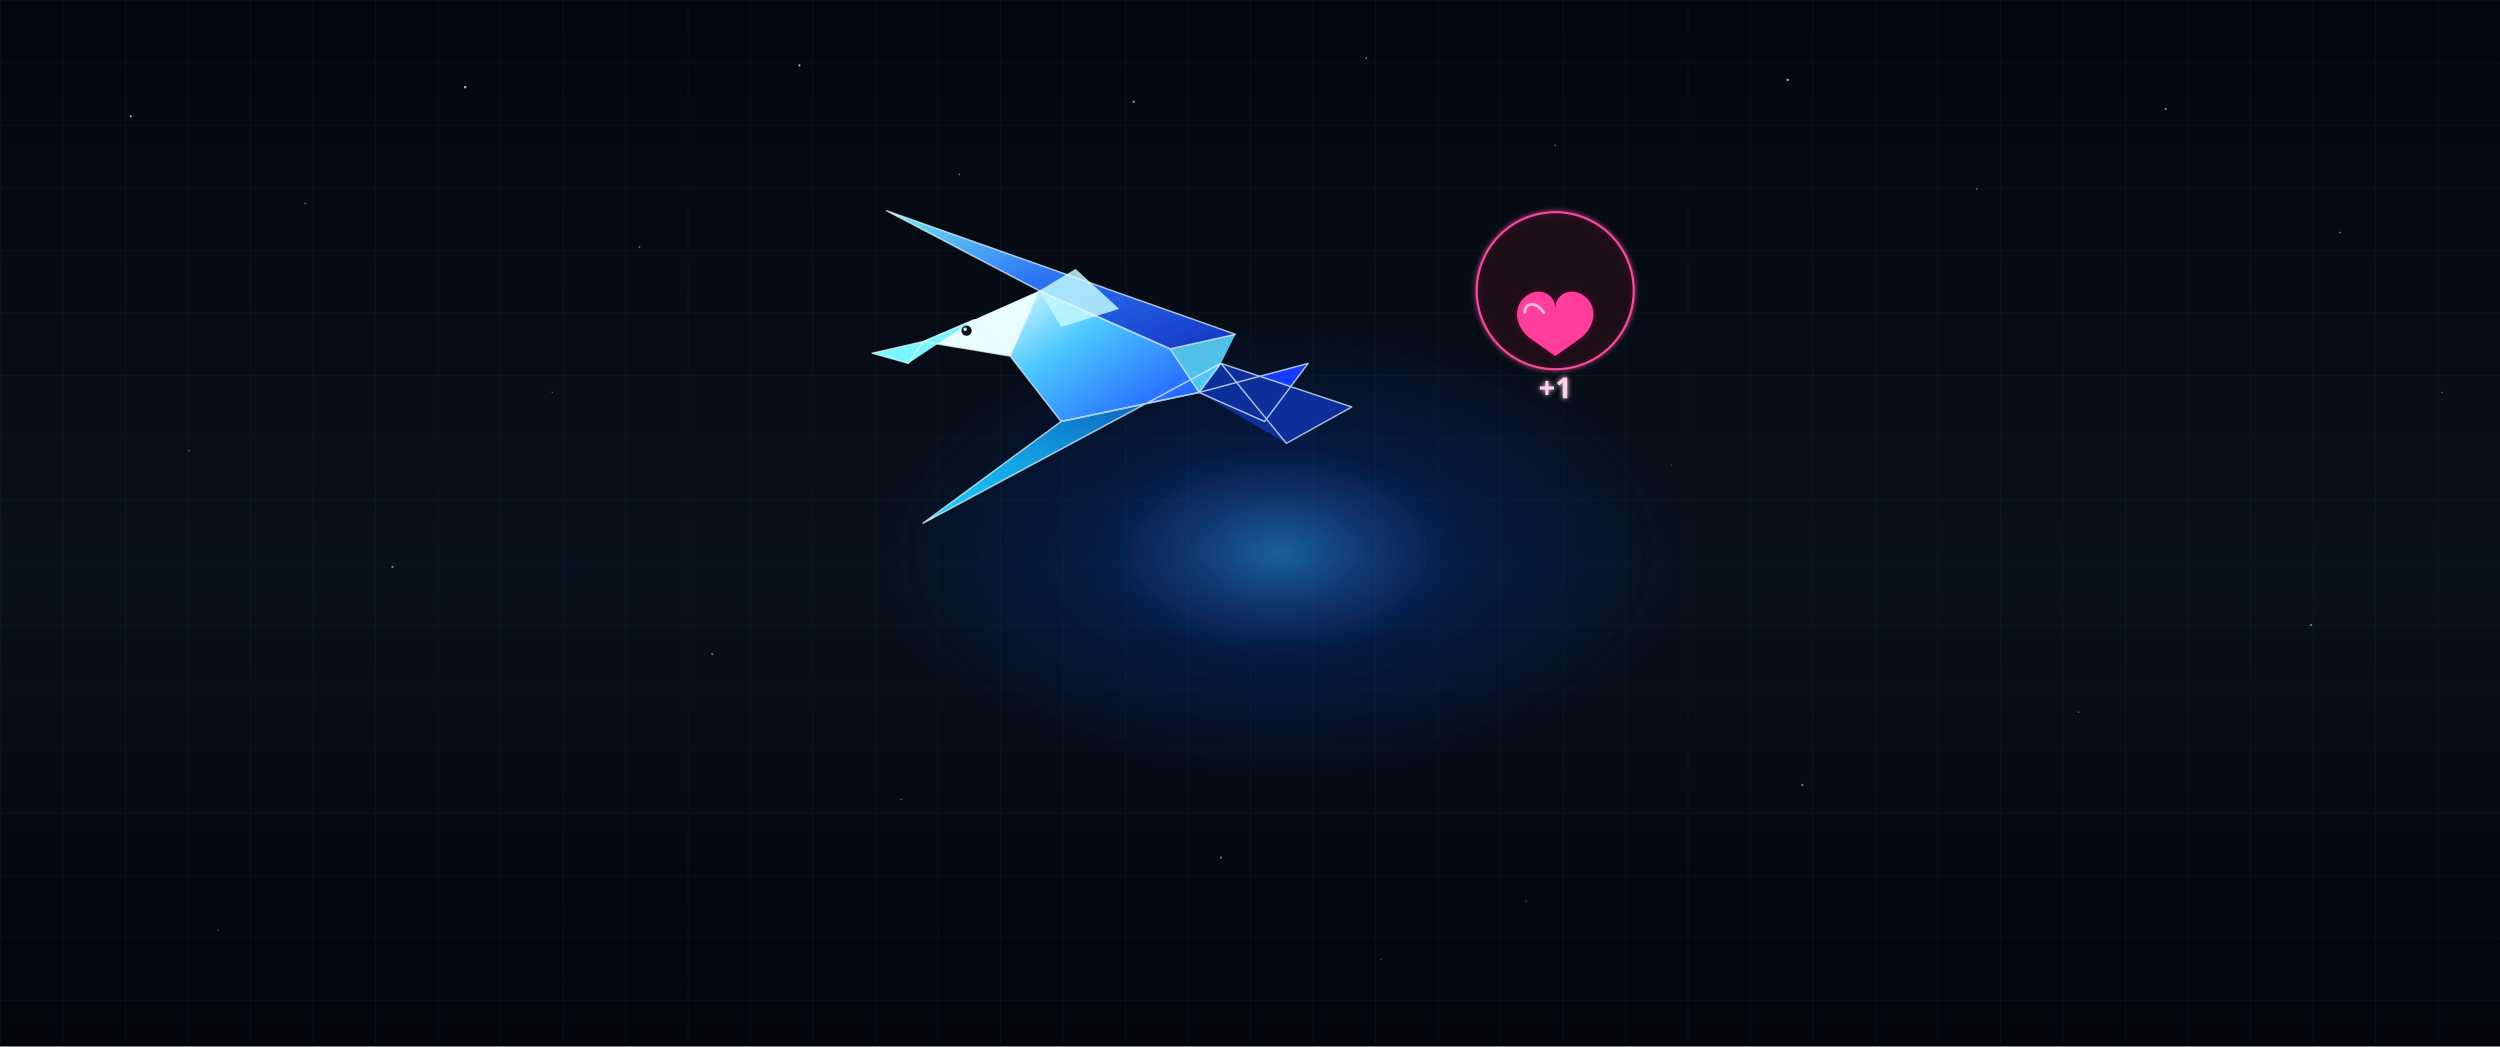
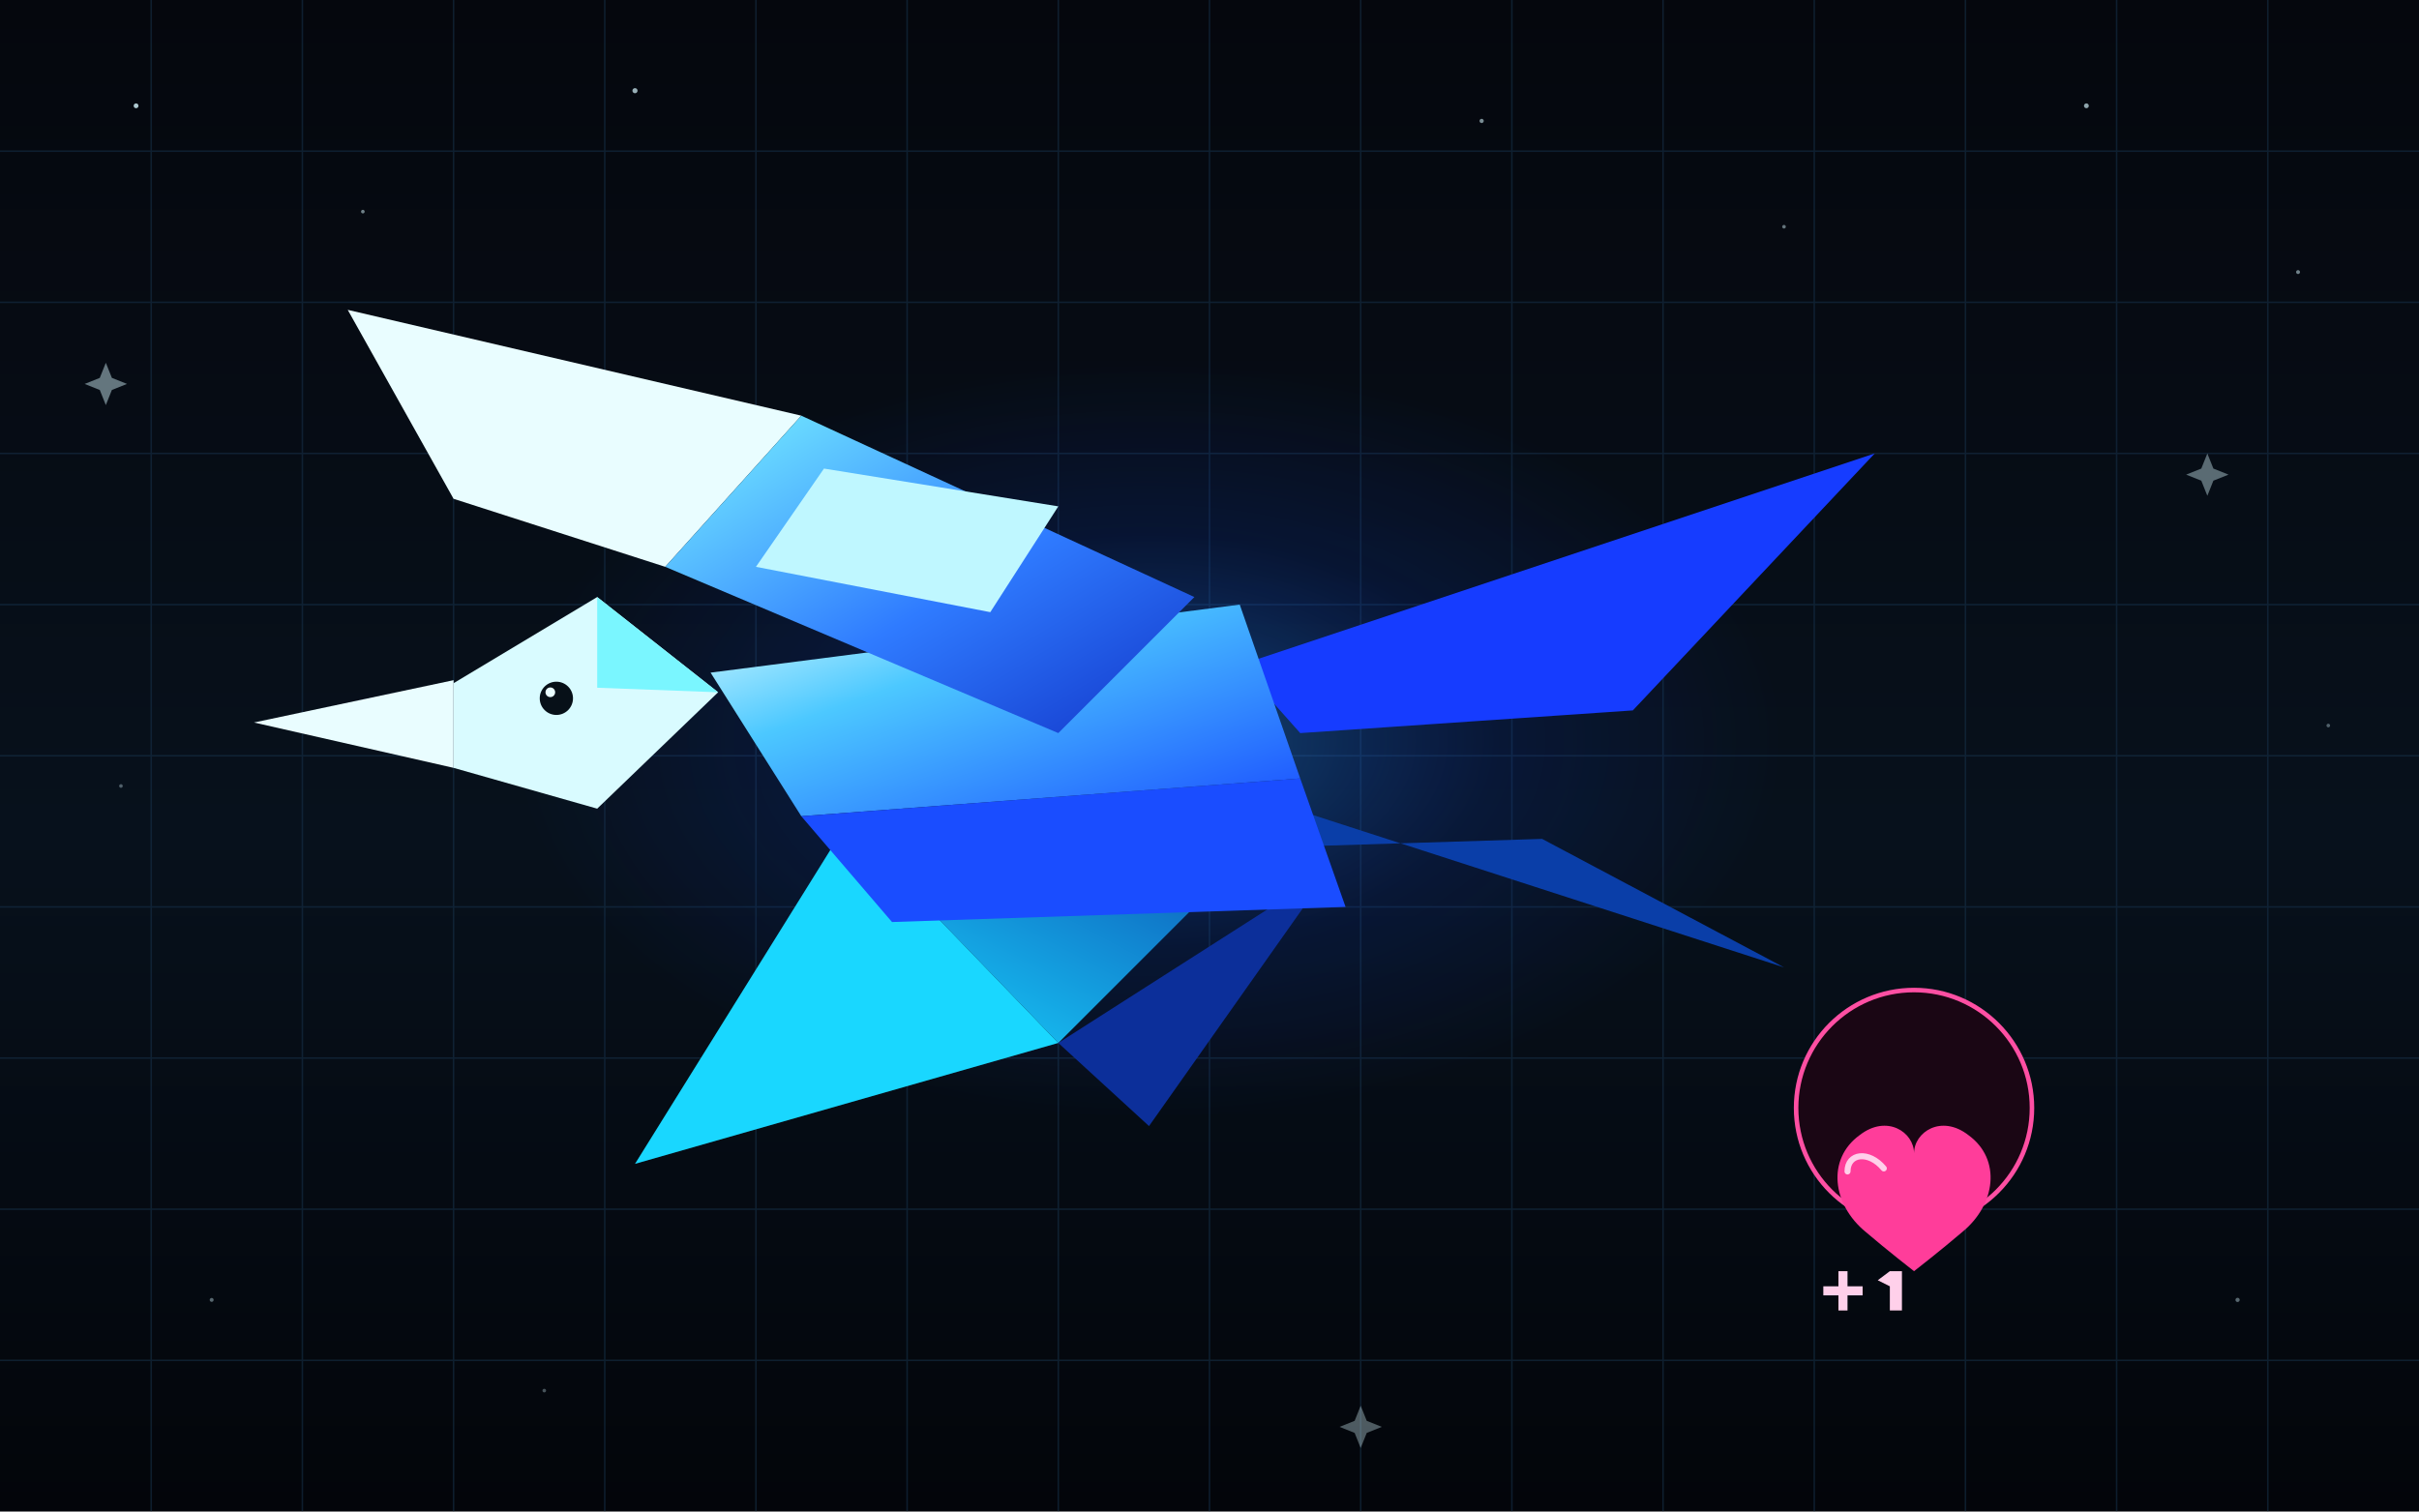
- <svg xmlns="http://www.w3.org/2000/svg" viewBox="0 0 3440 1440" width="1720" height="720" role="img" aria-labelledby="title desc">
+ <svg xmlns="http://www.w3.org/2000/svg" viewBox="0 0 1600 1000" width="1600" height="1000" preserveAspectRatio="xMidYMid slice" role="img" aria-labelledby="title desc">
  <defs>
    <linearGradient id="sky" x1="0" y1="0" x2="0" y2="1">
      <stop offset="0" stop-color="#05070d" />
      <stop offset="0.55" stop-color="#07111c" />
      <stop offset="1" stop-color="#03050a" />
    </linearGradient>
    <linearGradient id="wing" x1="0" y1="0" x2="1" y2="1">
      <stop offset="0" stop-color="#7af6ff" />
-       <stop offset="0.45" stop-color="#2f7bff" />
+       <stop offset="0.55" stop-color="#2f7bff" />
      <stop offset="1" stop-color="#1236c9" />
    </linearGradient>
    <linearGradient id="wing-low" x1="0" y1="1" x2="1" y2="0">
      <stop offset="0" stop-color="#19d7ff" />
      <stop offset="1" stop-color="#0a3ea8" />
    </linearGradient>
    <linearGradient id="body" x1="0" y1="0" x2="1" y2="1">
      <stop offset="0" stop-color="#d9fbff" />
      <stop offset="0.35" stop-color="#4cc8ff" />
      <stop offset="1" stop-color="#1a4dff" />
    </linearGradient>
    <radialGradient id="bloom" cx="50%" cy="50%" r="50%">
-       <stop offset="0" stop-color="#2aa7ff" stop-opacity="0.55" />
-       <stop offset="0.45" stop-color="#124bff" stop-opacity="0.18" />
+       <stop offset="0" stop-color="#2aa7ff" stop-opacity="0.42" />
+       <stop offset="0.55" stop-color="#124bff" stop-opacity="0.12" />
      <stop offset="1" stop-color="#124bff" stop-opacity="0" />
    </radialGradient>
-     <filter id="soft" x="-20%" y="-20%" width="140%" height="140%">
-       <feGaussianBlur stdDeviation="8" />
-     </filter>
-     <filter id="heartglow" x="-40%" y="-40%" width="180%" height="180%">
-       <feGaussianBlur stdDeviation="4" result="b" />
-       <feMerge>
-         <feMergeNode in="b" />
-         <feMergeNode in="SourceGraphic" />
-       </feMerge>
-     </filter>
-     <pattern id="grid" width="86" height="86" patternUnits="userSpaceOnUse">
-       <path d="M86 0 H0 V86" fill="none" stroke="#16324a" stroke-width="1" />
-     </pattern>
  </defs>
-   <rect width="3440" height="1440" fill="url(#sky)" />
-   <rect width="3440" height="1440" fill="url(#grid)" opacity="0.55" />
+   <rect width="1600" height="1000" fill="url(#sky)" />
+   <path fill="none" stroke="#16324a" stroke-width="1" opacity="0.55" d="M0 100 H1600 M0 200 H1600 M0 300 H1600 M0 400 H1600 M0 500 H1600 M0 600 H1600 M0 700 H1600 M0 800 H1600 M0 900 H1600 M100 0 V1000 M200 0 V1000 M300 0 V1000 M400 0 V1000 M500 0 V1000 M600 0 V1000 M700 0 V1000 M800 0 V1000 M900 0 V1000 M1000 0 V1000 M1100 0 V1000 M1200 0 V1000 M1300 0 V1000 M1400 0 V1000 M1500 0 V1000" />
  <g fill="#d7f7ff">
-     <circle cx="180" cy="160" r="1.4" opacity="0.8" />
-     <circle cx="420" cy="280" r="1.1" opacity="0.55" />
-     <circle cx="640" cy="120" r="1.8" opacity="0.7" />
-     <circle cx="880" cy="340" r="1.2" opacity="0.45" />
-     <circle cx="1100" cy="90" r="1.5" opacity="0.75" />
-     <circle cx="1320" cy="240" r="1.1" opacity="0.5" />
-     <circle cx="1560" cy="140" r="1.6" opacity="0.65" />
-     <circle cx="1880" cy="80" r="1.3" opacity="0.55" />
-     <circle cx="2140" cy="200" r="1.2" opacity="0.4" />
-     <circle cx="2460" cy="110" r="1.7" opacity="0.7" />
-     <circle cx="2720" cy="260" r="1.1" opacity="0.5" />
-     <circle cx="2980" cy="150" r="1.5" opacity="0.6" />
-     <circle cx="3220" cy="320" r="1.3" opacity="0.45" />
-     <circle cx="260" cy="620" r="1.2" opacity="0.4" />
-     <circle cx="540" cy="780" r="1.6" opacity="0.55" />
-     <circle cx="760" cy="540" r="1.1" opacity="0.35" />
-     <circle cx="980" cy="900" r="1.4" opacity="0.5" />
-     <circle cx="1240" cy="1100" r="1.2" opacity="0.4" />
-     <circle cx="1680" cy="1180" r="1.5" opacity="0.45" />
-     <circle cx="2100" cy="1240" r="1.1" opacity="0.35" />
-     <circle cx="2480" cy="1080" r="1.6" opacity="0.5" />
-     <circle cx="2860" cy="980" r="1.2" opacity="0.4" />
-     <circle cx="3180" cy="860" r="1.4" opacity="0.55" />
-     <circle cx="3360" cy="540" r="1.1" opacity="0.4" />
-     <circle cx="300" cy="1280" r="1.3" opacity="0.3" />
-     <circle cx="1900" cy="1320" r="1.2" opacity="0.28" />
-     <circle cx="1500" cy="480" r="1.4" opacity="0.35" />
-     <circle cx="2300" cy="640" r="1.1" opacity="0.3" />
+     <circle cx="90" cy="70" r="1.6" opacity="0.8" />
+     <circle cx="240" cy="140" r="1.2" opacity="0.5" />
+     <circle cx="420" cy="60" r="1.7" opacity="0.7" />
+     <circle cx="980" cy="80" r="1.4" opacity="0.55" />
+     <circle cx="1180" cy="150" r="1.2" opacity="0.45" />
+     <circle cx="1380" cy="70" r="1.6" opacity="0.65" />
+     <circle cx="1520" cy="180" r="1.3" opacity="0.5" />
+     <circle cx="80" cy="520" r="1.2" opacity="0.35" />
+     <circle cx="140" cy="860" r="1.3" opacity="0.4" />
+     <circle cx="360" cy="920" r="1.2" opacity="0.32" />
+     <circle cx="1480" cy="860" r="1.4" opacity="0.4" />
+     <circle cx="1540" cy="480" r="1.2" opacity="0.35" />
+     <polygon points="70,240 74,250 84,254 74,258 70,268 66,258 56,254 66,250" opacity="0.45" />
+     <polygon points="1460,300 1464,310 1474,314 1464,318 1460,328 1456,318 1446,314 1456,310" opacity="0.4" />
+     <polygon points="900,930 904,940 914,944 904,948 900,958 896,948 886,944 896,940" opacity="0.35" />
  </g>
-   <ellipse cx="1760" cy="760" rx="560" ry="320" fill="url(#bloom)" filter="url(#soft)" />
-   <g transform="translate(1180 250)">
-     <polygon points="520,210 40,40 250,150 430,230" fill="url(#wing)" opacity="0.95" />
-     <polygon points="500,250 90,470 280,330 470,290" fill="url(#wing-low)" />
-     <polygon points="250,150 430,230 470,290 280,330 210,240" fill="url(#body)" />
-     <polygon points="210,240 90,220 160,190 250,150" fill="#e9fdff" />
-     <polygon points="90,220 20,236 70,250 160,190" fill="#7af6ff" />
-     <polygon points="470,290 620,250 560,330 500,250" fill="#163cff" />
-     <polygon points="500,250 680,310 590,360 470,290" fill="#0c2f9a" />
-     <polygon points="250,150 300,120 360,175 280,200" fill="#bff7ff" opacity="0.85" />
-     <polygon points="430,230 520,210 500,250 470,290" fill="#59d4ff" opacity="0.9" />
-     <g fill="none" stroke="#e8fbff" stroke-width="2" stroke-linejoin="round" opacity="0.72">
-       <polygon points="520,210 40,40 250,150 430,230" />
-       <polygon points="500,250 90,470 280,330 470,290" />
-       <polygon points="250,150 430,230 470,290 280,330 210,240" />
-       <polygon points="210,240 90,220 160,190" />
-       <polygon points="90,220 20,236 70,250" />
-       <polygon points="470,290 620,250 560,330" />
-       <polygon points="500,250 680,310 590,360" />
+   <ellipse cx="760" cy="490" rx="420" ry="250" fill="url(#bloom)" />
+   <g>
+     <polygon points="820,440 1240,300 1080,470 860,485" fill="#163cff" />
+     <polygon points="840,530 1180,640 1020,555 860,560" fill="#0a3ea8" />
+     <polygon points="560,545 860,530 700,690" fill="url(#wing-low)" />
+     <polygon points="560,545 700,690 420,770" fill="#19d7ff" />
+     <polygon points="700,690 880,575 760,745" fill="#0c2f9a" />
+     <polygon points="470,445 820,400 860,515 530,540" fill="url(#body)" />
+     <polygon points="530,540 860,515 890,600 590,610" fill="#1a4dff" />
+     <polygon points="230,205 530,275 440,375 300,330" fill="#e9fdff" />
+     <polygon points="530,275 790,395 700,485 440,375" fill="url(#wing)" />
+     <polygon points="545,310 700,335 655,405 500,375" fill="#bff7ff" />
+     <polygon points="300,452 395,395 475,458 395,535 300,508" fill="#d9fbff" />
+     <polygon points="395,395 475,458 395,455" fill="#7af6ff" />
+     <polygon points="168,478 300,450 300,508" fill="#e9fdff" />
+     <circle cx="368" cy="462" r="11" fill="#071018" />
+     <circle cx="364" cy="458" r="3.2" fill="#e9fdff" />
+   </g>
+   <g transform="translate(1188 655)">
+     <circle cx="78" cy="78" r="78" fill="#1a0614" stroke="#ff4fa3" stroke-width="3" />
+     <path d="M78 108 C78 94 60 82 42 96 C20 112 24 142 46 160 C60 172 78 186 78 186 C78 186 96 172 110 160 C132 142 136 112 114 96 C96 82 78 94 78 108 Z" fill="#ff3d9a" />
+     <path d="M58 118 C48 106 34 108 34 120" fill="none" stroke="#ffd0ea" stroke-width="4" stroke-linecap="round" />
+     <g fill="#ffd0ea">
+       <rect x="18" y="196" width="26" height="6" />
+       <rect x="28" y="186" width="6" height="26" />
+       <polygon points="62,186 70,186 70,212 62,212 62,196 54,192 62,186" />
    </g>
-     <circle cx="150" cy="205" r="7" fill="#071018" />
-     <circle cx="148" cy="203" r="2.4" fill="#e9fdff" />
-   </g>
-   <g transform="translate(2140 390)" filter="url(#heartglow)">
-     <circle cx="0" cy="10" r="108" fill="#1a0614" stroke="#ff4fa3" stroke-width="3" opacity="0.92" />
-     <path d="M0 34 C0 16 -20 4 -38 16 C-60 30 -56 60 -34 76 C-20 86 0 100 0 100 C0 100 20 86 34 76 C56 60 60 30 38 16 C20 4 0 16 0 34 Z" fill="#ff3d9a" />
-     <path d="M-16 40 C-26 24 -42 26 -42 40" fill="none" stroke="#ffd0ea" stroke-width="4" stroke-linecap="round" opacity="0.85" />
-     <text x="0" y="158" text-anchor="middle" font-family="ui-sans-serif, sans-serif" font-size="40" font-weight="700" fill="#ffd0ea">+1</text>
  </g>
</svg>
